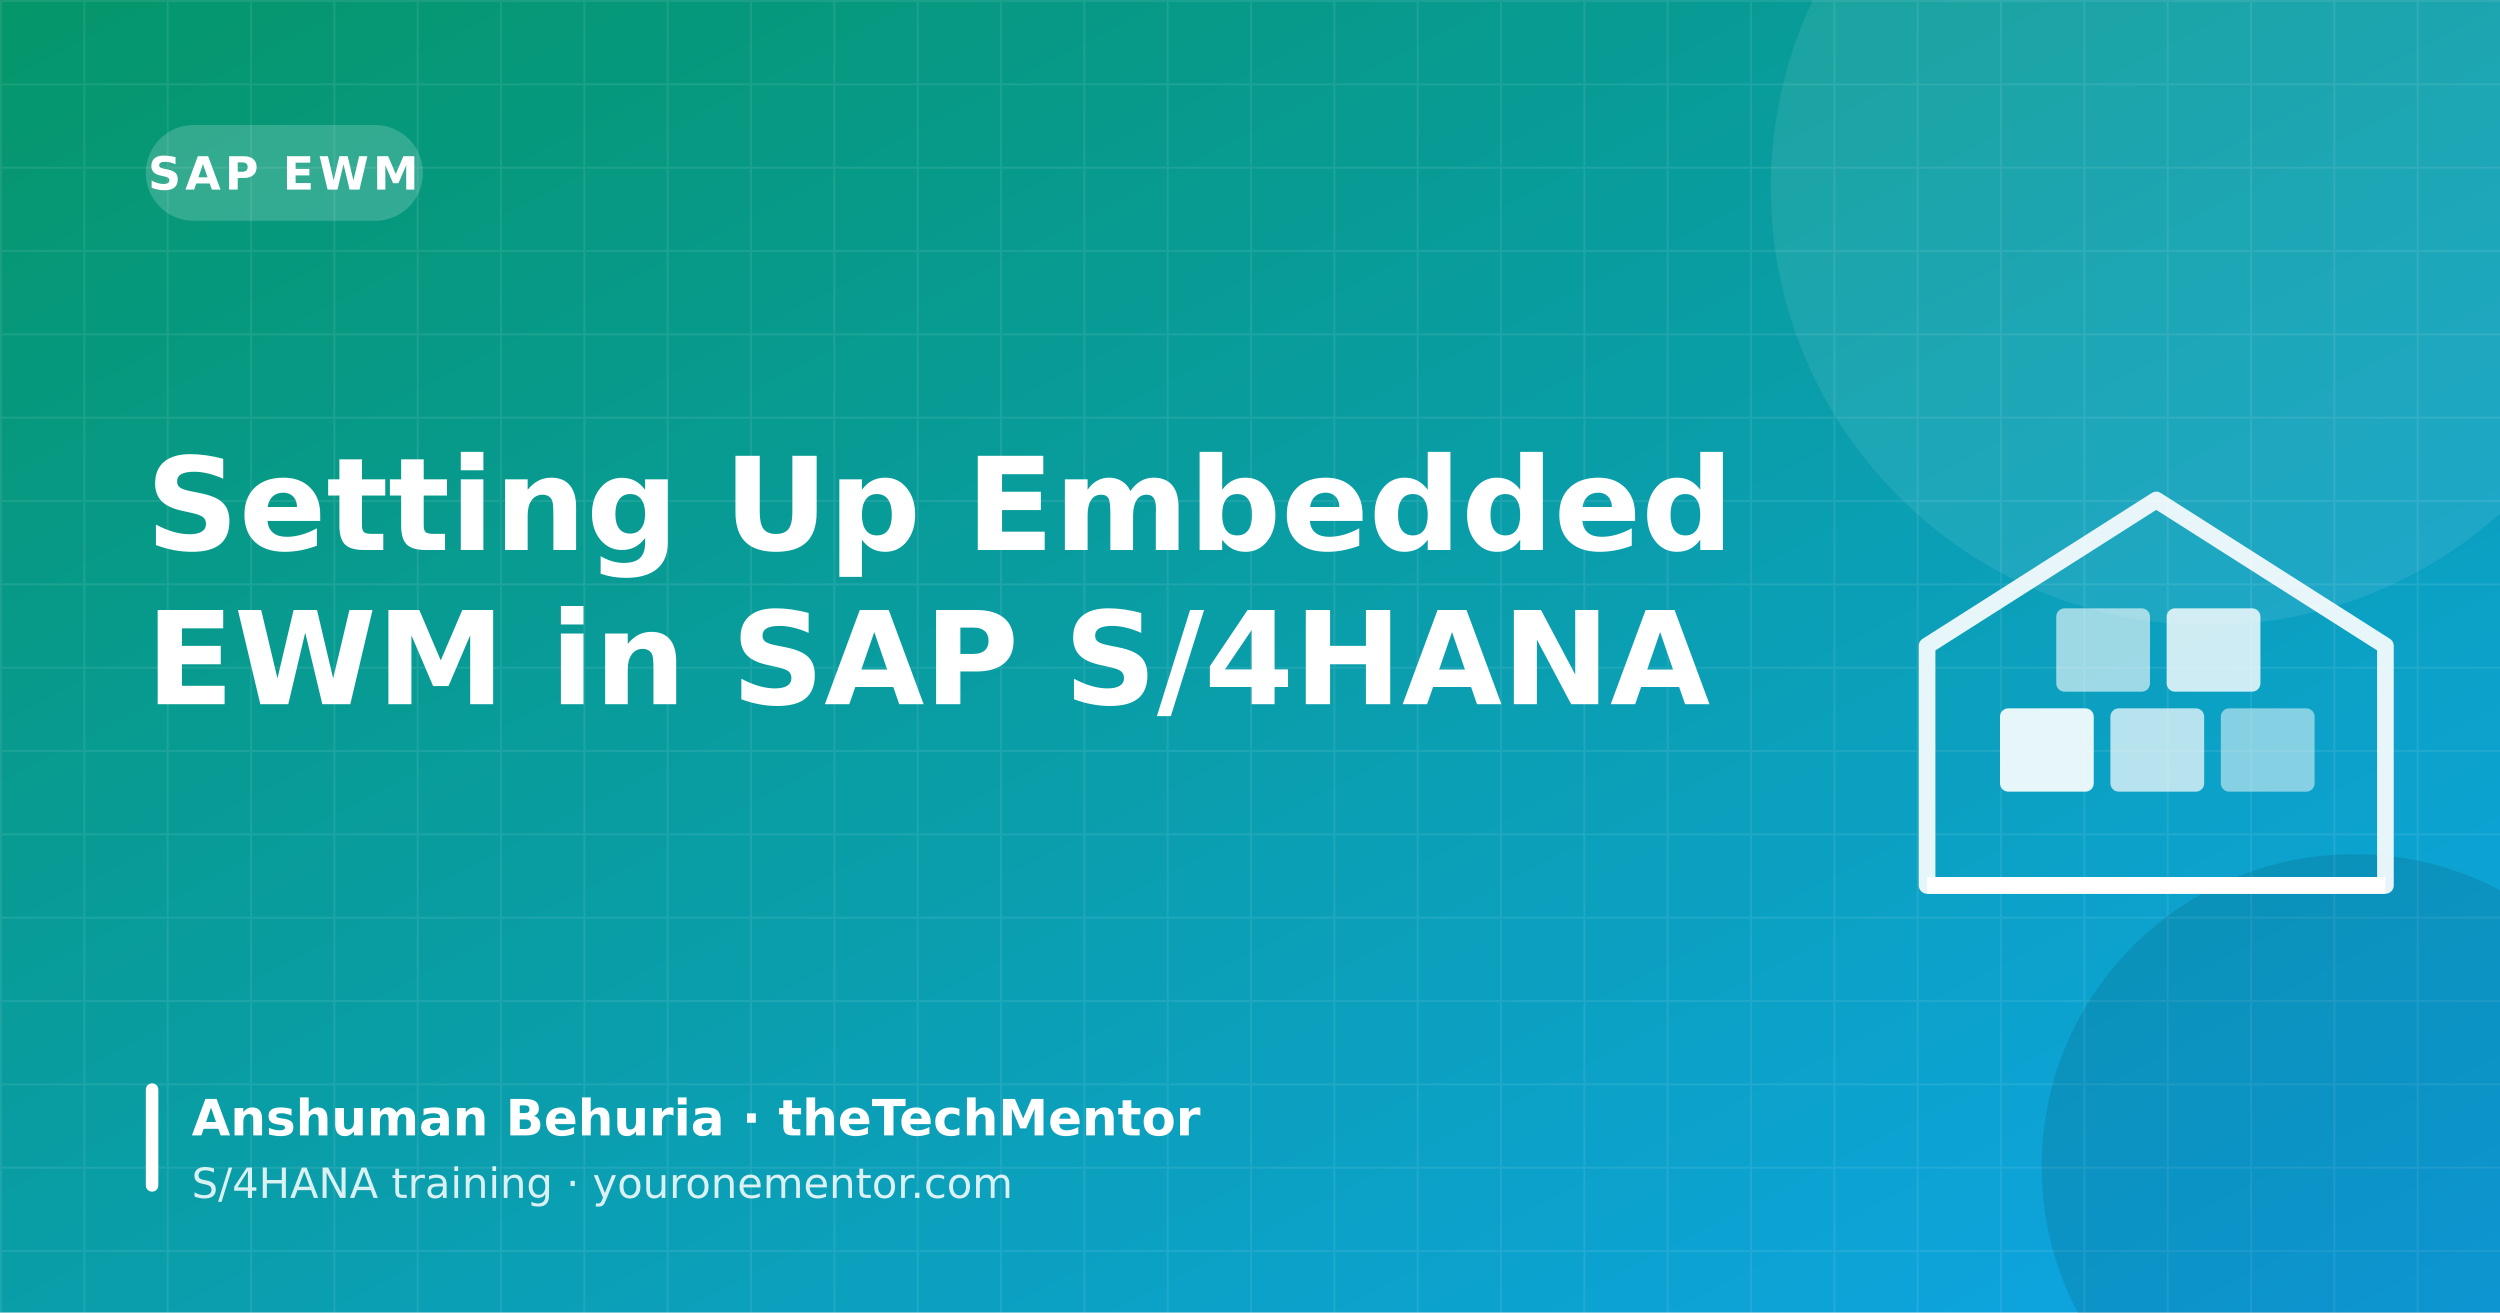
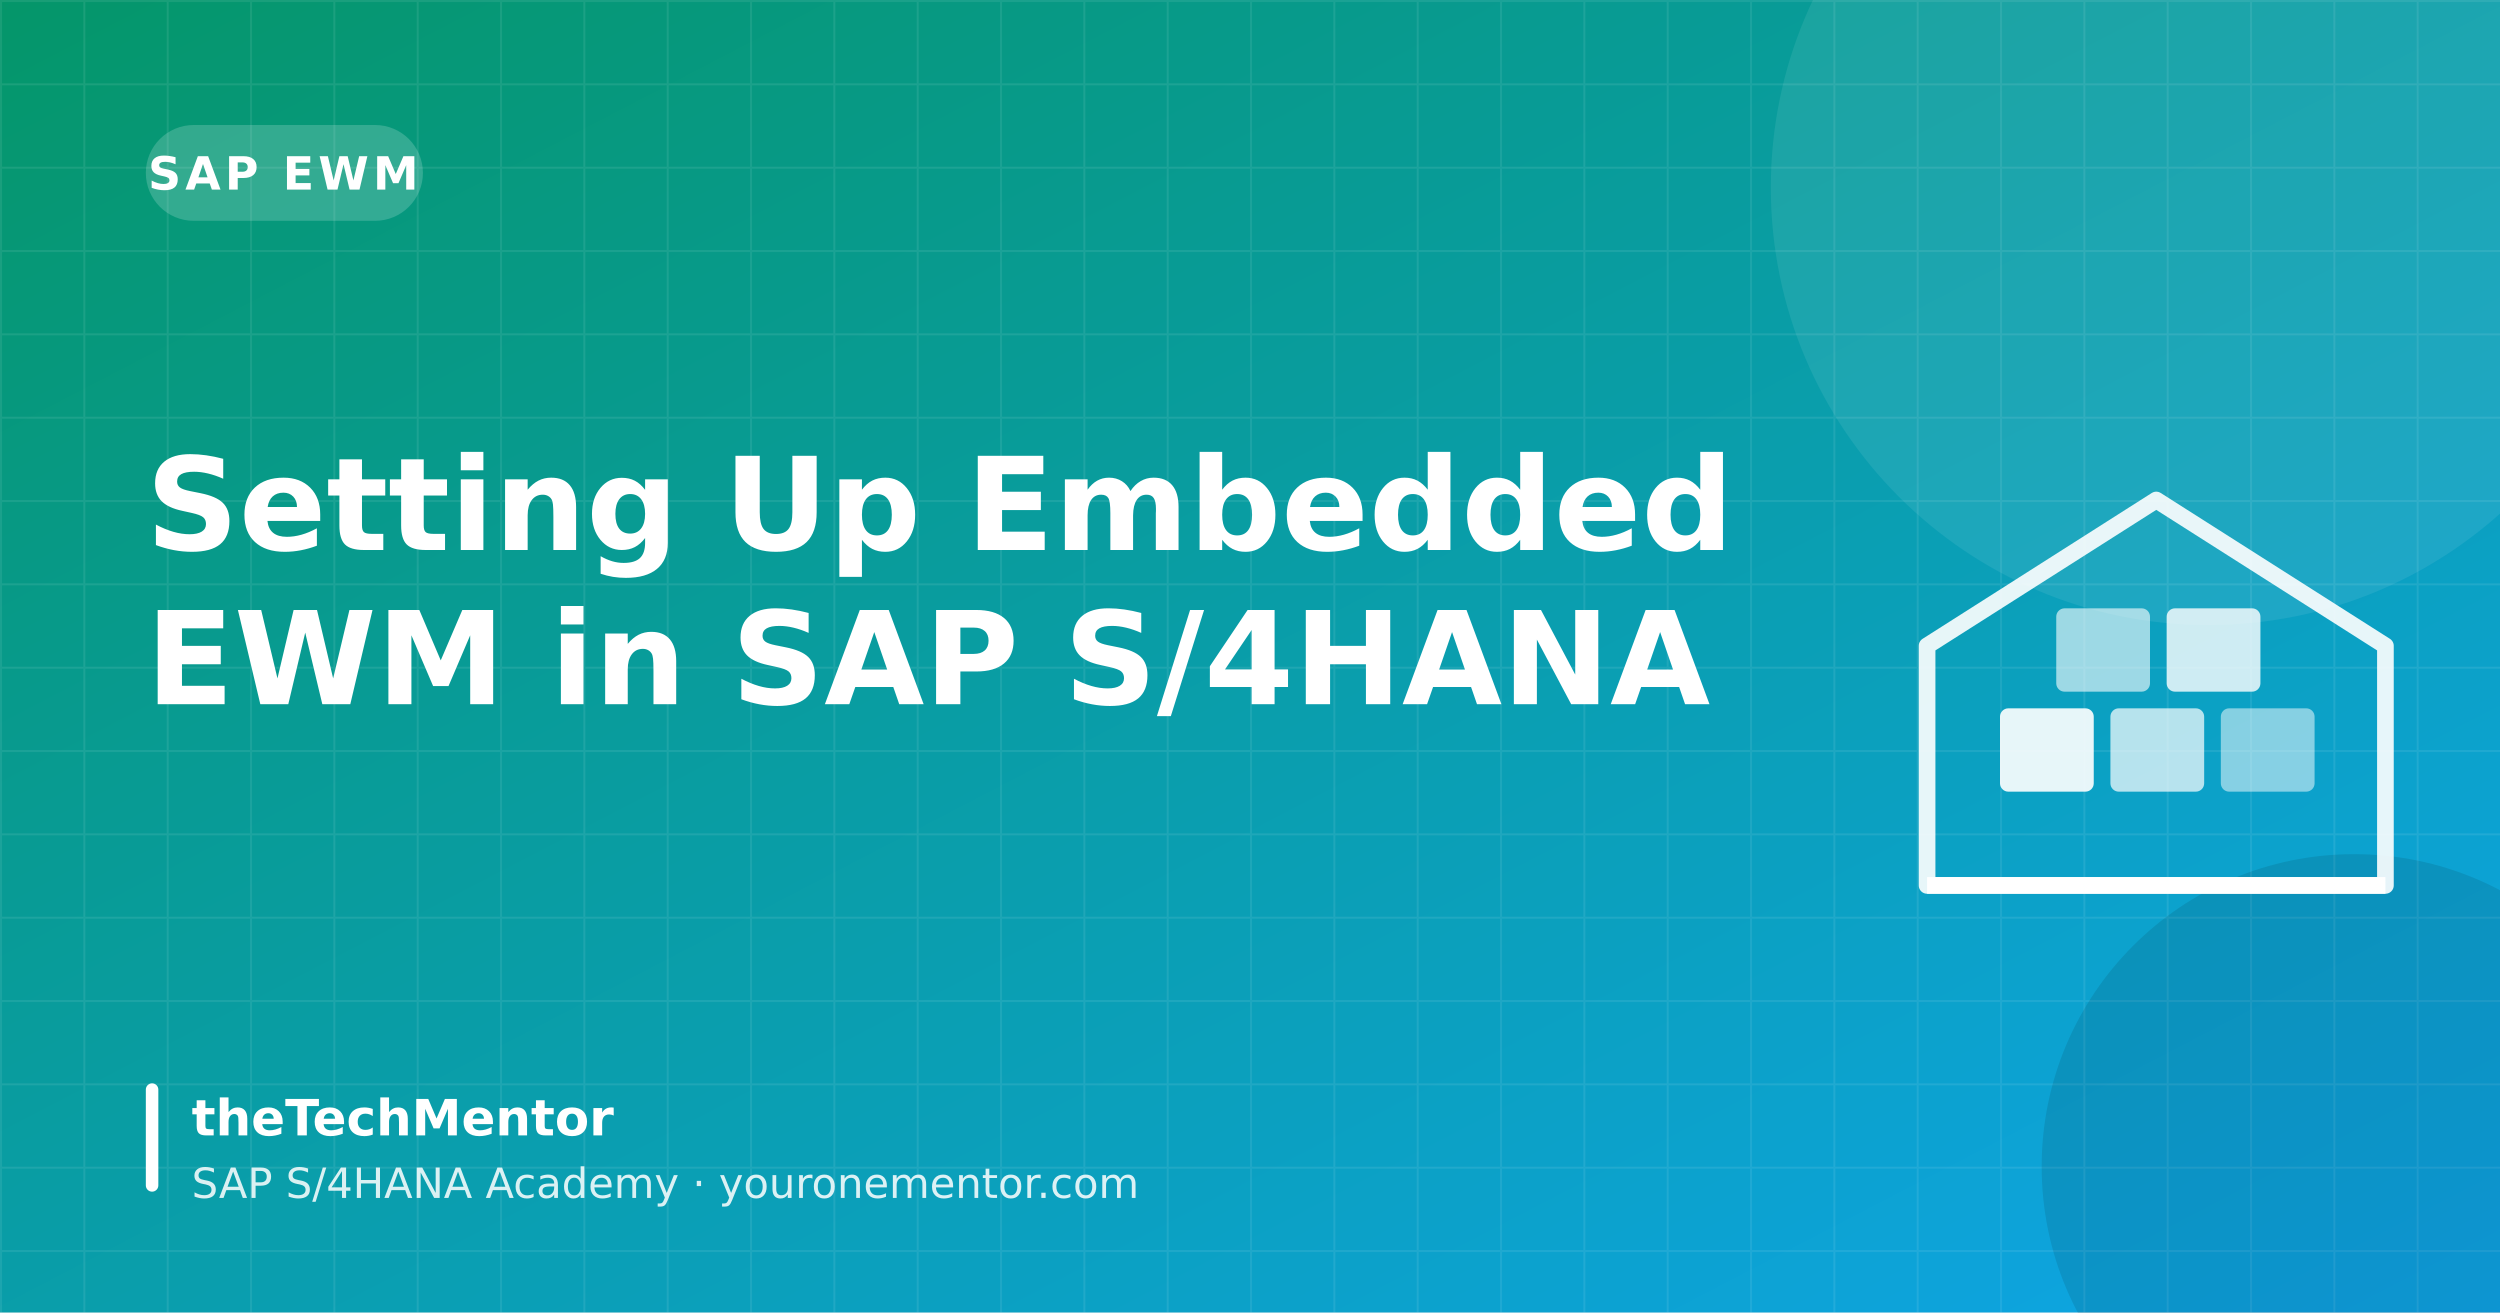
<svg xmlns="http://www.w3.org/2000/svg" width="1200" height="630" viewBox="0 0 1200 630">
  <defs>
    <linearGradient id="bg" x1="0" y1="0" x2="1" y2="1">
      <stop offset="0" stop-color="#059669" />
      <stop offset="1" stop-color="#0ea5e9" />
    </linearGradient>
    <pattern id="grid" width="40" height="40" patternUnits="userSpaceOnUse">
      <path d="M40 0 H0 V40" fill="none" stroke="#ffffff" stroke-opacity=".08" stroke-width="2" />
    </pattern>
  </defs>
  <rect width="1200" height="630" fill="url(#bg)" />
  <rect width="1200" height="630" fill="url(#grid)" />
  <circle cx="1060" cy="90" r="210" fill="#ffffff" opacity=".08" />
  <circle cx="1130" cy="560" r="150" fill="#000000" opacity=".10" />
  <rect x="70" y="60" width="133" height="46" rx="23" fill="#ffffff" opacity=".18" />
  <text x="136" y="91" font-family="DejaVu Sans, Inter, Arial, sans-serif" font-size="22" font-weight="700" fill="#ffffff" text-anchor="middle" letter-spacing="2">SAP EWM</text>
  <text x="70" y="264" font-family="DejaVu Sans, Inter, Arial, sans-serif" font-size="62" font-weight="800" fill="#ffffff">Setting Up Embedded</text>
  <text x="70" y="338" font-family="DejaVu Sans, Inter, Arial, sans-serif" font-size="62" font-weight="800" fill="#ffffff">EWM in SAP S/4HANA</text>
  <g transform="translate(905 200)">
    <path d="M20 110 L130 40 L240 110 V225 H20 Z" fill="none" stroke="#fff" stroke-width="8" stroke-linejoin="round" opacity=".9" />
    <rect x="55" y="140" width="45" height="40" rx="4" fill="#fff" opacity=".9" />
    <rect x="108" y="140" width="45" height="40" rx="4" fill="#fff" opacity=".7" />
    <rect x="161" y="140" width="45" height="40" rx="4" fill="#fff" opacity=".5" />
    <rect x="82" y="92" width="45" height="40" rx="4" fill="#fff" opacity=".6" />
    <rect x="135" y="92" width="45" height="40" rx="4" fill="#fff" opacity=".8" />
    <line x1="20" y1="225" x2="240" y2="225" stroke="#fff" stroke-width="8" />
  </g>
  <rect x="70" y="520" width="6" height="52" rx="3" fill="#ffffff" />
-   <text x="92" y="545" font-family="DejaVu Sans, Inter, Arial, sans-serif" font-size="24" font-weight="700" fill="#ffffff">Anshuman Behuria · theTechMentor</text>
-   <text x="92" y="575" font-family="DejaVu Sans, Inter, Arial, sans-serif" font-size="20" fill="#ffffff" opacity=".85">S/4HANA training · youronementor.com</text>
+   <text x="92" y="545" font-family="DejaVu Sans, Inter, Arial, sans-serif" font-size="24" font-weight="700" fill="#ffffff">theTechMentor</text>
+   <text x="92" y="575" font-family="DejaVu Sans, Inter, Arial, sans-serif" font-size="20" fill="#ffffff" opacity=".85">SAP S/4HANA Academy · youronementor.com</text>
</svg>
